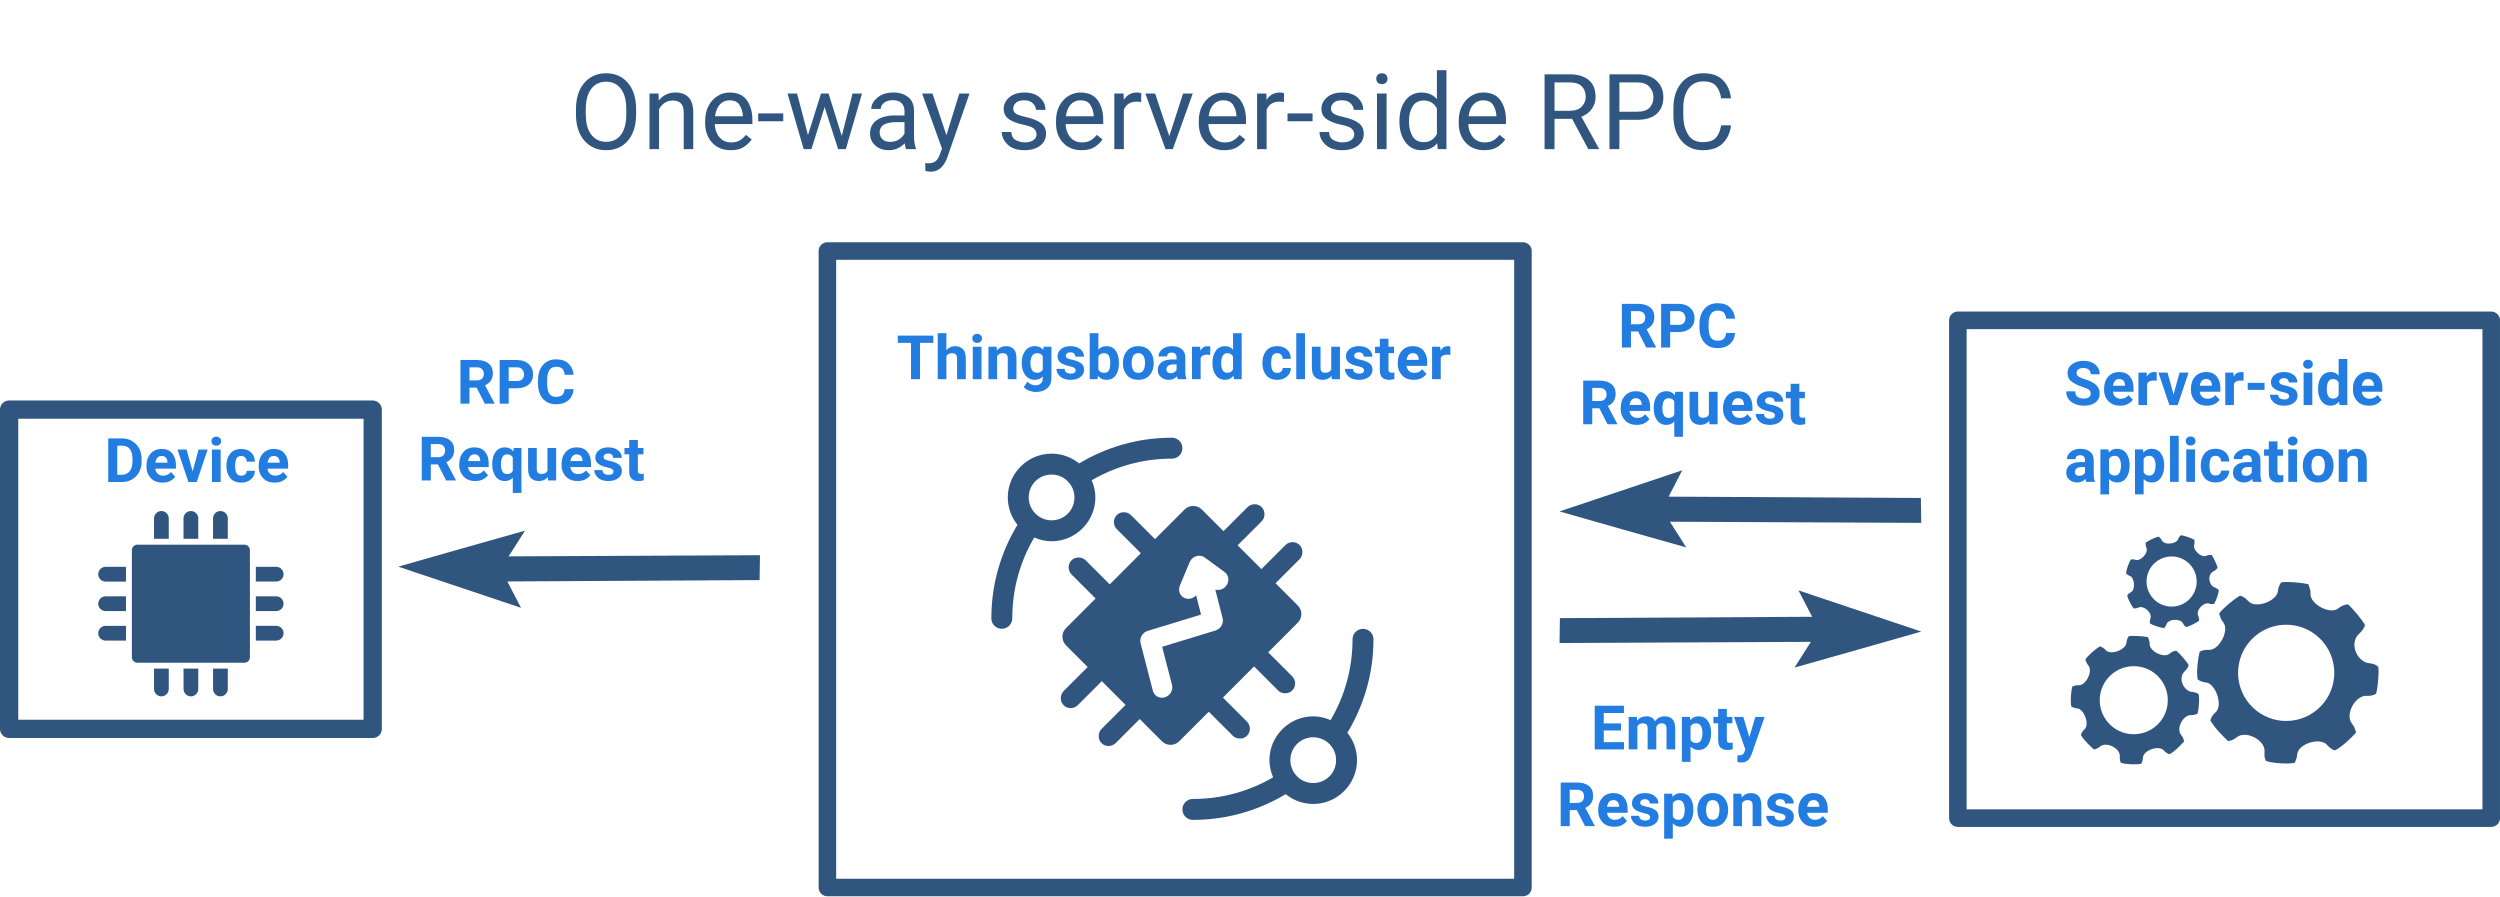
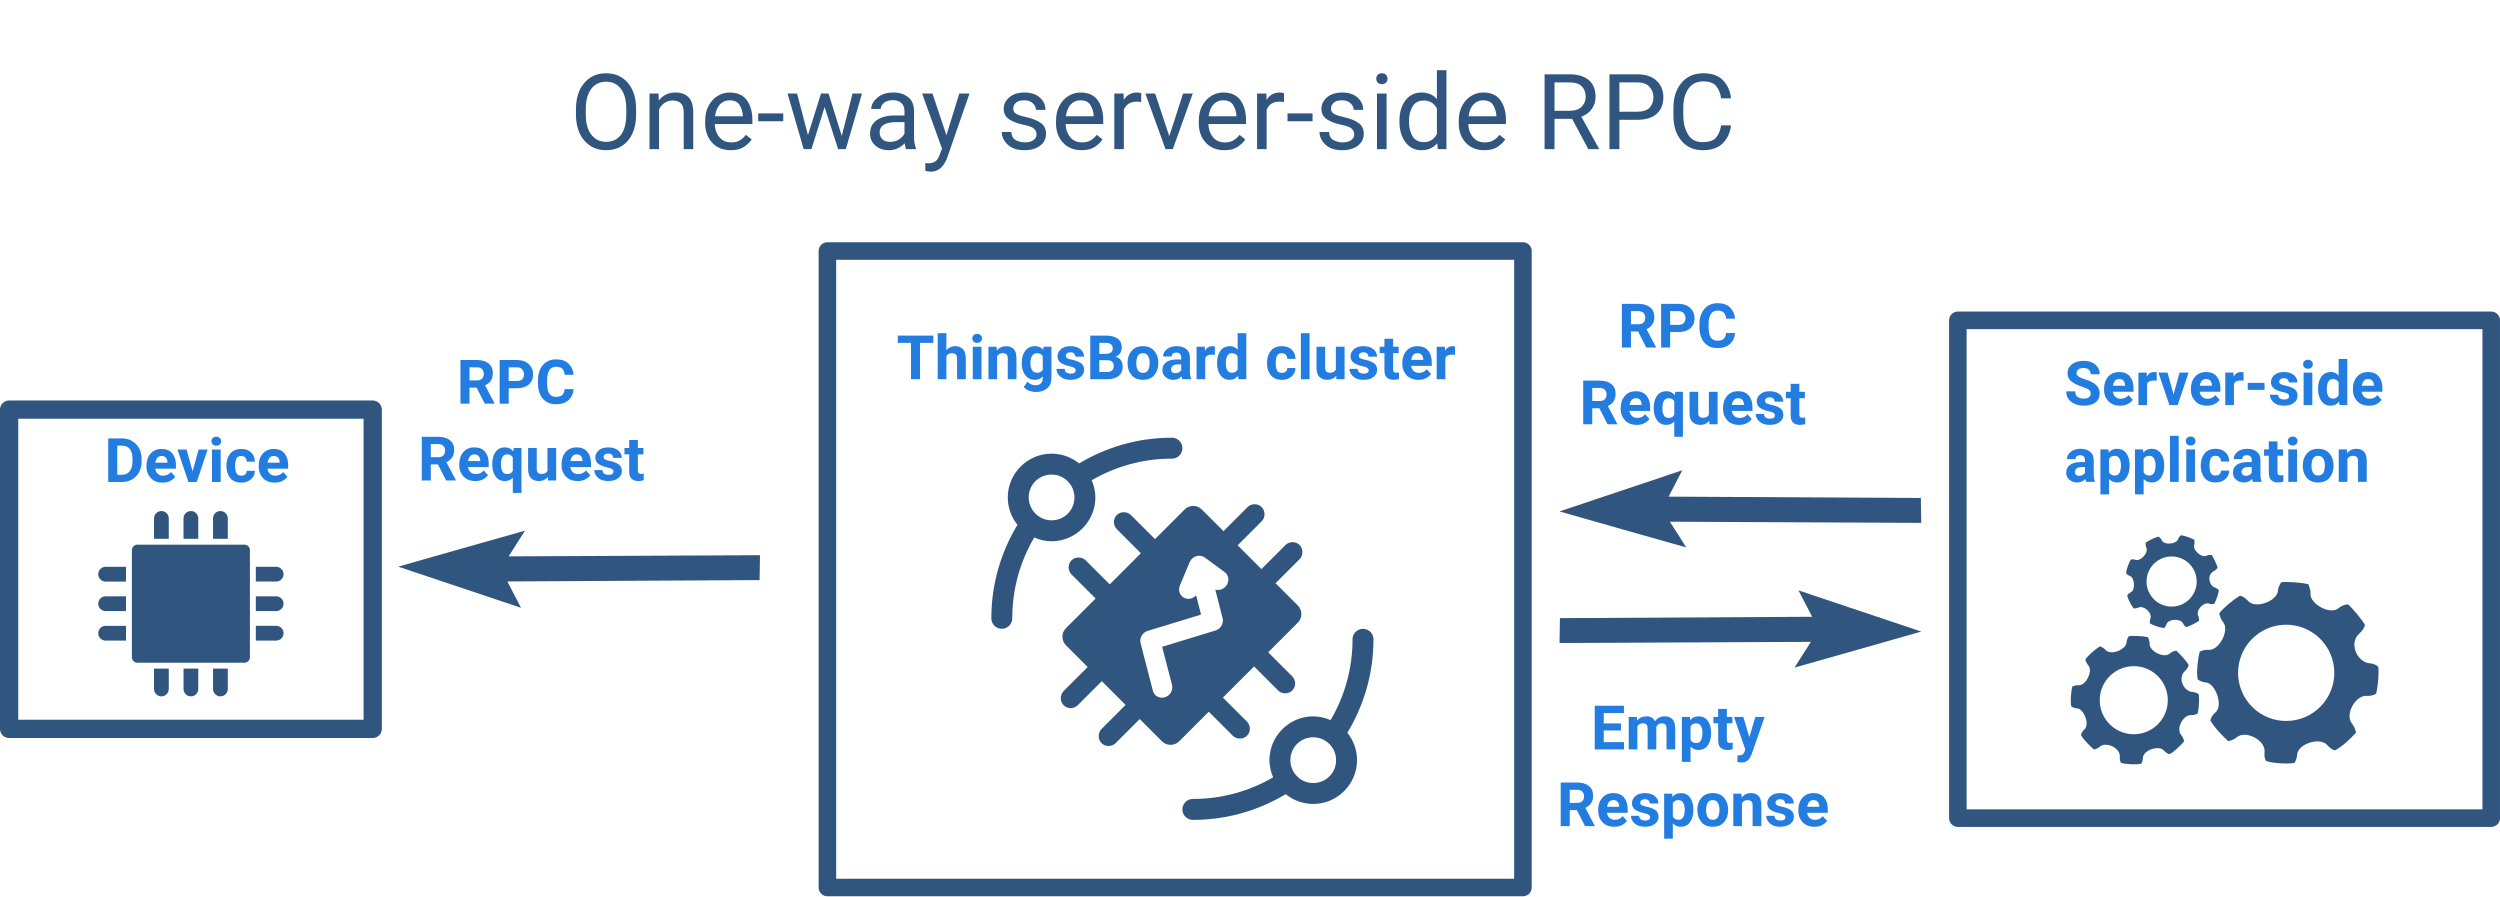
<svg xmlns="http://www.w3.org/2000/svg" id="svg2" height="255.36" width="712.29" version="1.1" viewBox="0 0 712.293 255.357">
  <g id="layer1" transform="translate(29.29 -718.71)">
    <text id="text5032" style="word-spacing:0px;letter-spacing:0px" xml:space="preserve" font-size="30px" line-height="125%" y="761.207" x="133.058" font-family="Roboto" fill="#305680">
      <tspan id="tspan5034" x="133.058" y="761.207">One-way server-side RPC</tspan>
    </text>
    <g id="g4365">
      <g id="g9893" transform="translate(0 6.7765)">
        <g id="g4264" fill="#305680" transform="matrix(.4204 0 0 .4204 82.238 704.98)">
          <g id="g4283" transform="translate(-318.77 19.031)" fill="#305680">
            <path id="rect5324" style="color-rendering:auto;text-decoration-color:#000000;color:#000000;isolation:auto;mix-blend-mode:normal;shape-rendering:auto;solid-color:#000000;block-progression:tb;text-decoration-line:none;text-decoration-style:solid;image-rendering:auto;white-space:normal;text-indent:0;text-transform:none" d="m146.6 366.65c-2.065 0-3.739 1.674-3.739 3.739v72.522c0 2.065 1.674 3.739 3.739 3.739h72.522c2.065-0 3.739-1.674 3.739-3.739v-72.522c-0-2.065-1.674-3.739-3.739-3.739z" />
            <g id="g5386" fill-rule="evenodd" transform="translate(-257.14 294.29)">
              <path id="path5330" style="color-rendering:auto;text-decoration-color:#000000;color:#000000;isolation:auto;mix-blend-mode:normal;shape-rendering:auto;solid-color:#000000;block-progression:tb;text-decoration-line:none;text-decoration-style:solid;image-rendering:auto;white-space:normal;text-indent:0;text-transform:none" d="m419.92 49.559a5 5 0 0 0 -4.923 5.07v13.733h9.999v-13.733a5 5 0 0 0 -5.076 -5.07z" />
              <path id="path5330-6" style="color-rendering:auto;text-decoration-color:#000000;color:#000000;isolation:auto;mix-blend-mode:normal;shape-rendering:auto;solid-color:#000000;block-progression:tb;text-decoration-line:none;text-decoration-style:solid;image-rendering:auto;white-space:normal;text-indent:0;text-transform:none" d="m439.92 49.559a5 5 0 0 0 -4.923 5.07v13.733h9.999v-13.733a5 5 0 0 0 -5.076 -5.07z" />
              <path id="path5330-6-7" style="color-rendering:auto;text-decoration-color:#000000;color:#000000;isolation:auto;mix-blend-mode:normal;shape-rendering:auto;solid-color:#000000;block-progression:tb;text-decoration-line:none;text-decoration-style:solid;image-rendering:auto;white-space:normal;text-indent:0;text-transform:none" d="m459.92 49.559a5 5 0 0 0 -4.923 5.07v13.733h9.999v-13.733a5 5 0 0 0 -5.076 -5.07z" />
            </g>
            <g id="g5386-5" fill-rule="evenodd" transform="matrix(-1 0 0 -1 622.86 519.01)">
              <path id="path5330-3" style="color-rendering:auto;text-decoration-color:#000000;color:#000000;isolation:auto;mix-blend-mode:normal;shape-rendering:auto;solid-color:#000000;block-progression:tb;text-decoration-line:none;text-decoration-style:solid;image-rendering:auto;white-space:normal;text-indent:0;text-transform:none" d="m419.92 49.559a5 5 0 0 0 -4.923 5.07v13.733h9.999v-13.733a5 5 0 0 0 -5.076 -5.07z" />
              <path id="path5330-6-5" style="color-rendering:auto;text-decoration-color:#000000;color:#000000;isolation:auto;mix-blend-mode:normal;shape-rendering:auto;solid-color:#000000;block-progression:tb;text-decoration-line:none;text-decoration-style:solid;image-rendering:auto;white-space:normal;text-indent:0;text-transform:none" d="m439.92 49.559a5 5 0 0 0 -4.923 5.07v13.733h9.999v-13.733a5 5 0 0 0 -5.076 -5.07z" />
              <path id="path5330-6-7-6" style="color-rendering:auto;text-decoration-color:#000000;color:#000000;isolation:auto;mix-blend-mode:normal;shape-rendering:auto;solid-color:#000000;block-progression:tb;text-decoration-line:none;text-decoration-style:solid;image-rendering:auto;white-space:normal;text-indent:0;text-transform:none" d="m459.92 49.559a5 5 0 0 0 -4.923 5.07v13.733h9.999v-13.733a5 5 0 0 0 -5.076 -5.07z" />
            </g>
            <g id="g5386-2" fill-rule="evenodd" transform="matrix(0 -1 1 0 70.498 846.65)">
              <path id="path5330-9" style="color-rendering:auto;text-decoration-color:#000000;color:#000000;isolation:auto;mix-blend-mode:normal;shape-rendering:auto;solid-color:#000000;block-progression:tb;text-decoration-line:none;text-decoration-style:solid;image-rendering:auto;white-space:normal;text-indent:0;text-transform:none" d="m419.92 49.559a5 5 0 0 0 -4.923 5.07v13.733h9.999v-13.733a5 5 0 0 0 -5.076 -5.07z" />
              <path id="path5330-6-1" style="color-rendering:auto;text-decoration-color:#000000;color:#000000;isolation:auto;mix-blend-mode:normal;shape-rendering:auto;solid-color:#000000;block-progression:tb;text-decoration-line:none;text-decoration-style:solid;image-rendering:auto;white-space:normal;text-indent:0;text-transform:none" d="m439.92 49.559a5 5 0 0 0 -4.923 5.07v13.733h9.999v-13.733a5 5 0 0 0 -5.076 -5.07z" />
              <path id="path5330-6-7-2" style="color-rendering:auto;text-decoration-color:#000000;color:#000000;isolation:auto;mix-blend-mode:normal;shape-rendering:auto;solid-color:#000000;block-progression:tb;text-decoration-line:none;text-decoration-style:solid;image-rendering:auto;white-space:normal;text-indent:0;text-transform:none" d="m459.92 49.559a5 5 0 0 0 -4.923 5.07v13.733h9.999v-13.733a5 5 0 0 0 -5.076 -5.07z" />
            </g>
            <g id="g5386-2-7" fill-rule="evenodd" transform="matrix(0 1 -1 0 295.22 -33.352)">
              <path id="path5330-9-0" style="color-rendering:auto;text-decoration-color:#000000;color:#000000;isolation:auto;mix-blend-mode:normal;shape-rendering:auto;solid-color:#000000;block-progression:tb;text-decoration-line:none;text-decoration-style:solid;image-rendering:auto;white-space:normal;text-indent:0;text-transform:none" d="m419.92 49.559a5 5 0 0 0 -4.923 5.07v13.733h9.999v-13.733a5 5 0 0 0 -5.076 -5.07z" />
              <path id="path5330-6-1-9" style="color-rendering:auto;text-decoration-color:#000000;color:#000000;isolation:auto;mix-blend-mode:normal;shape-rendering:auto;solid-color:#000000;block-progression:tb;text-decoration-line:none;text-decoration-style:solid;image-rendering:auto;white-space:normal;text-indent:0;text-transform:none" d="m439.92 49.559a5 5 0 0 0 -4.923 5.07v13.733h9.999v-13.733a5 5 0 0 0 -5.076 -5.07z" />
              <path id="path5330-6-7-2-3" style="color-rendering:auto;text-decoration-color:#000000;color:#000000;isolation:auto;mix-blend-mode:normal;shape-rendering:auto;solid-color:#000000;block-progression:tb;text-decoration-line:none;text-decoration-style:solid;image-rendering:auto;white-space:normal;text-indent:0;text-transform:none" d="m459.92 49.559a5 5 0 0 0 -4.923 5.07v13.733h9.999v-13.733a5 5 0 0 0 -5.076 -5.07z" />
            </g>
          </g>
        </g>
        <rect id="rect6925-8-9-5-7" stroke-linejoin="round" height="90.962" width="103.59" stroke="#305680" stroke-linecap="round" y="828.64" x="-26.69" stroke-width="5.201" fill="none" />
        <text id="text4914-1-2-0-6-0" style="word-spacing:0px;letter-spacing:0px" font-weight="bold" xml:space="preserve" font-size="17.5px" line-height="125%" y="849.272" x="0.435" font-family="Roboto" fill="#237de0">
          <tspan id="tspan4916-7-0-6-5-9" x="0.435" y="849.272">Device</tspan>
        </text>
      </g>
      <g id="g9884" transform="translate(.0000067207)">
        <rect id="rect6925-0" stroke-linejoin="round" height="181.34" width="198.17" stroke="#305680" stroke-linecap="round" y="790.23" x="206.45" stroke-width="5" fill="none" />
        <text id="text4914-1" style="word-spacing:0px;letter-spacing:0px" font-weight="bold" xml:space="preserve" font-size="26.216px" line-height="125%" y="826.758" x="226.163" font-family="Roboto" fill="#237de0">
-           <tspan id="tspan4916-7" font-size="17.5px" y="826.758" x="226.163">Thingsboard cluster</tspan>
+           <tspan id="tspan4916-7" font-size="17.5px" y="826.758" x="226.163">ThingsBoard cluster</tspan>
        </text>
        <g id="g4241" transform="matrix(.34024 0 0 .34024 253.16 594.24)" stroke-width="28" fill="#305680">
          <path id="path4278" style="color-rendering:auto;text-decoration-color:#000000;color:#000000;isolation:auto;mix-blend-mode:normal;shape-rendering:auto;solid-color:#000000;block-progression:tb;text-decoration-line:none;text-decoration-style:solid;image-rendering:auto;white-space:normal;text-indent:0;text-transform:none" d="m151.13 732.36c-28.363 0-54.915 7.915-77.613 21.537-6.472-5.262-14.605-8.191-23.067-8.194a8.766 8.766 0 0 0 -0.004 0c-20.154 0.001-36.679 16.528-36.678 36.682a8.766 8.766 0 0 0 0 0.011c0.01 8.415 2.927 16.483 8.103 22.927-13.83 22.83-21.87 49.58-21.87 78.17a8.766 8.766 0 1 0 17.531 0c0-24.702 6.719-47.748 18.378-67.574 4.566 1.985 9.473 3.15 14.519 3.157a8.766 8.766 0 0 0 0.012 0c20.155 0.001 36.683-16.527 36.682-36.682a8.766 8.766 0 0 0 0 -0.004c-0.002-4.999-1.139-9.863-3.083-14.397 19.717-11.484 42.585-18.095 67.085-18.095a8.766 8.766 0 1 0 0 -17.531zm-100.69 30.88c5.913 0.002 11.191 2.512 14.836 7.077a8.766 8.766 0 0 0 0.183 0.215c2.671 3.38 4.133 7.553 4.134 11.863-0.002 10.677-8.468 19.144-19.144 19.148-4.37-0.008-8.601-1.509-12-4.255a8.766 8.766 0 0 0 -0.012 -0.009c-4.514-3.633-7.136-9.098-7.144-14.893 0.003-10.677 8.47-19.144 19.148-19.146z" />
          <path id="path4486-0-9-6-9-7-6-5" style="color-rendering:auto;text-decoration-color:#000000;color:#000000;isolation:auto;mix-blend-mode:normal;shape-rendering:auto;solid-color:#000000;block-progression:tb;text-decoration-line:none;text-decoration-style:solid;image-rendering:auto;white-space:normal;text-indent:0;text-transform:none" d="m66.992 835.19c-1.492 1.558-2.366 3.71-2.258 6.071 0.096 2.045 0.913 4.02 2.337 5.518 6.805 6.856 20.223 20.223 20.223 20.223l11.844-11.83s-12.973-12.961-20.176-20.171c-1.604-1.633-3.75-2.314-6.012-2.324-2.358-0.011-4.467 0.954-5.959 2.512zm32.147 19.983-36.639 36.639c-3.975 3.976-3.975 10.421 0 14.397l18.156 18.156 31.753 31.753 30.478 30.478c3.976 3.976 10.422 3.976 14.398 0l24.791-24.791 37.914-37.914 36.639-36.639c3.975-3.976 3.975-10.422-0.001-14.398l-18.63-18.63-31.75-31.76-30.01-30c-3.976-3.975-10.421-3.975-14.397 0l-24.79 24.79-37.91 37.91zm37.911-37.91s-12.973-12.961-20.176-20.171c-1.604-1.633-3.75-2.314-6.012-2.324-4.717-0.023-8.434 3.862-8.217 8.583 0.096 2.045 0.913 4.02 2.337 5.518 6.805 6.856 20.223 20.223 20.223 20.223l11.844-11.83zm69.193 5.213s12.961-12.973 20.171-20.176c1.633-1.604 2.314-3.75 2.324-6.012 0.022-4.717-3.862-8.434-8.583-8.217-2.045 0.096-4.02 0.913-5.518 2.337-6.856 6.805-20.223 20.223-20.223 20.223l11.83 11.844zm31.753 31.753s12.961-12.973 20.171-20.176c1.633-1.604 2.314-3.75 2.324-6.012 0.022-4.717-3.862-8.434-8.583-8.217-2.045 0.096-4.02 0.913-5.518 2.337-6.856 6.805-20.223 20.223-20.223 20.223l11.83 11.844zm-18.009 69.667s12.973 12.961 20.178 20.169c1.604 1.632 3.75 2.314 6.012 2.324 4.717 0.022 8.434-3.861 8.217-8.583l-0.002 0.002c-0.096-2.045-0.914-4.021-2.338-5.519-6.805-6.856-20.222-20.222-20.222-20.222l-11.844 11.83zm-37.914 37.914s12.973 12.961 20.178 20.169c1.604 1.632 3.75 2.314 6.012 2.324 4.717 0.023 8.434-3.861 8.217-8.583h-0.002c-0.096-2.045-0.913-4.021-2.337-5.518-6.805-6.856-20.223-20.223-20.223-20.223l-11.844 11.83zm-69.667-5.687s-12.961 12.973-20.169 20.178c-1.632 1.604-2.314 3.75-2.324 6.012-0.023 4.717 3.861 8.434 8.583 8.217h-0.002c2.045-0.096 4.02-0.913 5.518-2.337 6.856-6.805 20.223-20.223 20.223-20.223l-11.82-11.84zm-31.743-31.74s-12.961 12.973-20.169 20.178c-1.632 1.604-2.314 3.75-2.324 6.012-0.023 4.717 3.861 8.434 8.583 8.217h-0.002c2.045-0.096 4.02-0.913 5.518-2.337 6.856-6.805 20.223-20.223 20.223-20.223l-11.829-11.85zm87.237-90.554c1.679-1.706 3.967-2.66 6.297-2.626 1.663 0.024 3.253 0.55 4.562 1.51l16.499 12.1c3.201 2.297 4.144 6.659 2.231 10.312-1.914 3.653-6.123 5.524-9.951 4.423l6.124 23.948c1.113 4.352-1.564 8.968-5.983 10.317l-44.642 13.631 8.246 31.883c1.173 4.37-1.502 9.044-5.955 10.407s-8.976-1.111-10.068-5.505l-10.282-39.769c-1.127-4.356 1.549-8.985 5.976-10.338l44.661-13.637-4.122-16.118c-2.763 3.064-7.234 3.808-10.586 1.762-3.353-2.047-4.614-6.29-2.986-10.047l8.117-19.454c0.433-1.038 1.067-1.989 1.862-2.797z" fill-rule="evenodd" />
          <path id="path4278-5" style="color-rendering:auto;text-decoration-color:#000000;color:#000000;isolation:auto;mix-blend-mode:normal;shape-rendering:auto;solid-color:#000000;block-progression:tb;text-decoration-line:none;text-decoration-style:solid;image-rendering:auto;white-space:normal;text-indent:0;text-transform:none" d="m168.87 1052.4c28.363 0 54.915-7.915 77.614-21.538 6.472 5.262 14.605 8.192 23.067 8.194a8.766 8.766 0 0 0 0.004 0c20.155-0.001 36.68-16.528 36.679-36.682a8.766 8.766 0 0 0 0 -0.011c-0.01-8.415-2.927-16.484-8.103-22.927 13.825-22.82 21.866-49.572 21.866-78.162a8.766 8.766 0 1 0 -17.531 0c0 24.703-6.719 47.749-18.378 67.575-4.566-1.985-9.473-3.15-14.519-3.157a8.766 8.766 0 0 0 -0.012 0c-20.155-0.001-36.683 16.527-36.682 36.682 0.002 4.999 1.139 9.863 3.083 14.397-19.717 11.484-42.586 18.095-67.086 18.095a8.766 8.766 0 1 0 0 17.531zm100.69-30.875c-5.913 0-11.191-2.512-14.836-7.077a8.766 8.766 0 0 0 -0.183 -0.215c-2.671-3.38-4.133-7.553-4.134-11.863 0.002-10.677 8.468-19.144 19.144-19.148 4.37 0.008 8.601 1.509 12 4.255a8.766 8.766 0 0 0 0.012 0.009c4.514 3.633 7.136 9.098 7.144 14.893-0.003 10.677-8.47 19.145-19.148 19.146z" />
        </g>
      </g>
      <g id="g9874" transform="translate(-.000023797 1.3865)">
        <rect id="rect6925-0-6" stroke-linejoin="round" height="141.83" width="151.96" stroke="#305680" stroke-linecap="round" y="808.59" x="528.54" stroke-width="5" fill="none" />
        <text id="text4914-1-2" style="word-spacing:0px;letter-spacing:0px" font-weight="bold" xml:space="preserve" font-size="17.5px" line-height="125%" y="832.738" x="558.814" font-family="Roboto" fill="#237de0">
          <tspan id="tspan4916-7-9" y="832.738" x="558.814">Server-side</tspan>
          <tspan id="tspan9850" y="854.613" x="558.814">application</tspan>
        </text>
        <g id="g22342" fill-rule="evenodd" transform="matrix(1.0419 -1.3599 1.3599 1.0419 -910.72 545.49)" clip-rule="evenodd" fill="#305680">
          <path id="path4298-8-9-2" d="m363.34 833.96c1.696 0.369 3.836-2.95 2.978-4.285-0.281-0.439-0.421-0.928-0.431-1.414 0.916-0.995 2.862-2.105 3.857-2.532 0.458 0.21 0.863 0.548 1.155 1.004 0.936 1.458 4.754 0.82 5.135-0.925 0.119-0.545 0.486-1.091 0.766-1.377 0.96-0.001 3.026 0.398 4.426 0.955 0.179 0.357 0.247 1.032 0.127 1.58-0.402 1.846 2.917 3.856 4.314 2.959 0.467-0.3 1.125-0.463 1.507-0.432 0.727 0.706 2.04 2.759 2.474 3.776-0.281 0.417-0.558 0.928-1.04 1.237-1.397 0.898-0.866 4.77 0.929 5.161 0.59 0.129 1.114 0.449 1.464 0.861-0.052 0.999-0.601 3.422-0.993 4.311-0.226 0.181-1.063 0.272-1.63 0.148-2.443-0.532-4.084 2.607-2.993 4.307 0.308 0.48 0.503 1.027 0.43 1.552-0.693 0.701-2.691 1.997-3.774 2.43-0.471-0.177-0.928-0.557-1.237-1.039-0.975-1.519-4.726-1.065-5.161 0.93-0.113 0.519-0.428 0.964-0.749 1.394-1.274-0.095-3.487-0.446-4.519-1.011-0.178-0.489-0.162-1.034-0.051-1.541 0.381-1.746-2.76-3.986-4.278-3.011-0.424 0.273-0.928 0.48-1.401 0.5-0.935-0.88-2.307-2.954-2.611-3.971 0.23-0.509 0.631-0.827 1.071-1.111 1.64-1.052 0.971-4.723-0.924-5.135-0.519-0.114-0.994-0.411-1.358-0.731 0.106-1.103 0.343-3.05 0.94-4.462 0.581-0.229 1.029-0.246 1.577-0.127zm4.549 3.63c-0.942 4.318 1.796 8.581 6.114 9.522 4.318 0.94 8.581-1.798 9.522-6.116 0.941-4.318-1.796-8.581-6.114-9.522-4.318-0.941-8.581 1.797-9.522 6.116z" />
          <path id="path4298-3-7-2-5" d="m370.63 810.63c0.807 0.407 2.319-0.988 2.06-1.774-0.085-0.258-0.092-0.523-0.033-0.769 0.592-0.383 1.718-0.689 2.276-0.775 0.204 0.166 0.364 0.389 0.452 0.657 0.282 0.857 2.292 1.033 2.711 0.202 0.131-0.26 0.387-0.487 0.566-0.595 0.484 0.125 1.475 0.595 2.108 1.058 0.044 0.204-0.01 0.553-0.142 0.814-0.443 0.879 0.969 2.325 1.791 2.055 0.274-0.09 0.628-0.087 0.816-0.022 0.275 0.451 0.67 1.657 0.756 2.227-0.196 0.174-0.402 0.395-0.685 0.488-0.822 0.271-1.058 2.293-0.204 2.725 0.281 0.142 0.504 0.372 0.626 0.625-0.156 0.497-0.749 1.648-1.062 2.045-0.138 0.062-0.572-0.001-0.842-0.138-1.163-0.587-2.4 0.783-2.071 1.783 0.093 0.283 0.12 0.584 0.015 0.839-0.441 0.263-1.617 0.657-2.22 0.735-0.214-0.151-0.396-0.402-0.489-0.685-0.294-0.893-2.245-1.153-2.724-0.203-0.125 0.247-0.342 0.431-0.56 0.606-0.63-0.214-1.701-0.679-2.148-1.099-0.026-0.27 0.053-0.543 0.175-0.784 0.419-0.831-0.873-2.37-1.766-2.076-0.25 0.082-0.531 0.121-0.772 0.07-0.357-0.566-0.779-1.791-0.8-2.343 0.183-0.227 0.426-0.335 0.685-0.421 0.965-0.317 1.105-2.256 0.203-2.711-0.247-0.125-0.448-0.337-0.59-0.546 0.197-0.543 0.57-1.494 1.055-2.128 0.323-0.04 0.551 0.01 0.812 0.141zm1.822 2.424c-1.037 2.056-0.211 4.563 1.844 5.6 2.056 1.037 4.563 0.21 5.6-1.845s0.211-4.563-1.844-5.599c-2.056-1.037-4.563-0.211-5.6 1.845z" />
          <path id="path4298-3-6-9-2-7" d="m347.84 818.38c1.206 0.232 2.662-2.152 2.033-3.082-0.206-0.306-0.314-0.649-0.329-0.993 0.631-0.719 1.988-1.538 2.685-1.857 0.328 0.141 0.62 0.373 0.834 0.69 0.687 1.015 3.377 0.499 3.616-0.742 0.075-0.388 0.325-0.78 0.518-0.987 0.679-0.017 2.147 0.23 3.147 0.6 0.133 0.25 0.193 0.726 0.117 1.115-0.253 1.312 2.129 2.678 3.102 2.019 0.325-0.22 0.788-0.347 1.058-0.332 0.526 0.487 1.49 1.916 1.815 2.628-0.192 0.3-0.379 0.666-0.714 0.892-0.973 0.659-0.531 3.388 0.745 3.634 0.42 0.081 0.796 0.299 1.05 0.584-0.02 0.707-0.367 2.43-0.629 3.066-0.157 0.132-0.747 0.211-1.151 0.133-1.737-0.335-2.844 1.914-2.043 3.097 0.226 0.335 0.373 0.718 0.331 1.09-0.478 0.508-1.869 1.458-2.628 1.783-0.336-0.117-0.666-0.378-0.893-0.714-0.715-1.058-3.361-0.673-3.634 0.746-0.071 0.369-0.287 0.689-0.506 0.999-0.903-0.045-2.474-0.256-3.213-0.638-0.134-0.343-0.132-0.728-0.062-1.089 0.239-1.241-2.02-2.772-3.077-2.056-0.295 0.2-0.648 0.355-0.983 0.377-0.677-0.606-1.682-2.05-1.914-2.764 0.154-0.364 0.432-0.596 0.739-0.804 1.142-0.772 0.606-3.357-0.741-3.616-0.369-0.071-0.71-0.273-0.973-0.494 0.056-0.782 0.19-2.163 0.588-3.172 0.407-0.172 0.724-0.192 1.113-0.117zm3.279 2.49c-0.592 3.07 1.417 6.038 4.487 6.63 3.07 0.591 6.038-1.419 6.63-4.489 0.592-3.07-1.417-6.038-4.487-6.63-3.07-0.592-6.038 1.418-6.63 4.488z" />
        </g>
      </g>
      <text id="text4914-6-5-7" style="word-spacing:0px;letter-spacing:0px;text-anchor:middle;text-align:center" font-weight="bold" font-size="17.5px" line-height="125%" y="833.719" x="137.365" font-family="Roboto" xml:space="preserve" fill="#237de0">
        <tspan id="tspan4916-9-0-9" y="833.719" x="137.365">RPC</tspan>
        <tspan id="tspan8977" y="855.594" x="137.365">Request</tspan>
      </text>
      <path id="path18461-2-0-6-3" fill="#305680" d="m84.181 880.16c11.659 3.91 23.311 7.827 34.979 11.725-1.278-2.511-2.613-5.004-3.9-7.51l71.871-0.39 0.108-7.09-71.612 0.333c1.546-2.446 3.136-4.878 4.665-7.329-12.044 3.409-24.098 6.802-36.112 10.259z" />
      <text id="text4914-6-5-7-5" style="word-spacing:0px;letter-spacing:0px;text-anchor:middle;text-align:center" font-weight="bold" font-size="17.5px" line-height="125%" y="817.719" x="468.285" font-family="Roboto" xml:space="preserve" fill="#237de0">
        <tspan id="tspan4916-9-0-9-4" y="817.719" x="468.285">RPC</tspan>
        <tspan id="tspan8977-3" y="839.594" x="468.285">Request</tspan>
      </text>
      <g id="g4361" fill="#305680" transform="translate(3.9464)">
        <path id="path18461-2-0-6-2" d="m411.1 864.42c11.659-3.91 23.311-7.827 34.979-11.725-1.278 2.511-2.613 5.004-3.9 7.51l71.871 0.39 0.108 7.09-71.612-0.333c1.546 2.446 3.136 4.878 4.665 7.329-12.044-3.409-24.098-6.802-36.112-10.259z" />
        <path id="path18461-2-0-6-3-4" d="m514.16 898.65c-11.659-3.91-23.311-7.827-34.979-11.725 1.278 2.511 2.613 5.004 3.9 7.51l-71.871 0.39-0.108 7.09 71.612-0.333c-1.546 2.446-3.136 4.878-4.665 7.329 12.044-3.409 24.098-6.802 36.112-10.259z" />
      </g>
      <text id="text4914-6-5-7-3-7" style="word-spacing:0px;letter-spacing:0px;text-anchor:middle;text-align:center" font-weight="bold" font-size="17.5px" line-height="125%" y="932.219" x="468.35" font-family="Roboto" xml:space="preserve" fill="#237de0">
        <tspan id="tspan4916-9-0-9-7-4" y="932.219" x="468.35">Empty</tspan>
        <tspan id="tspan8977-0-1" y="954.094" x="468.35">Response</tspan>
      </text>
    </g>
  </g>
</svg>
